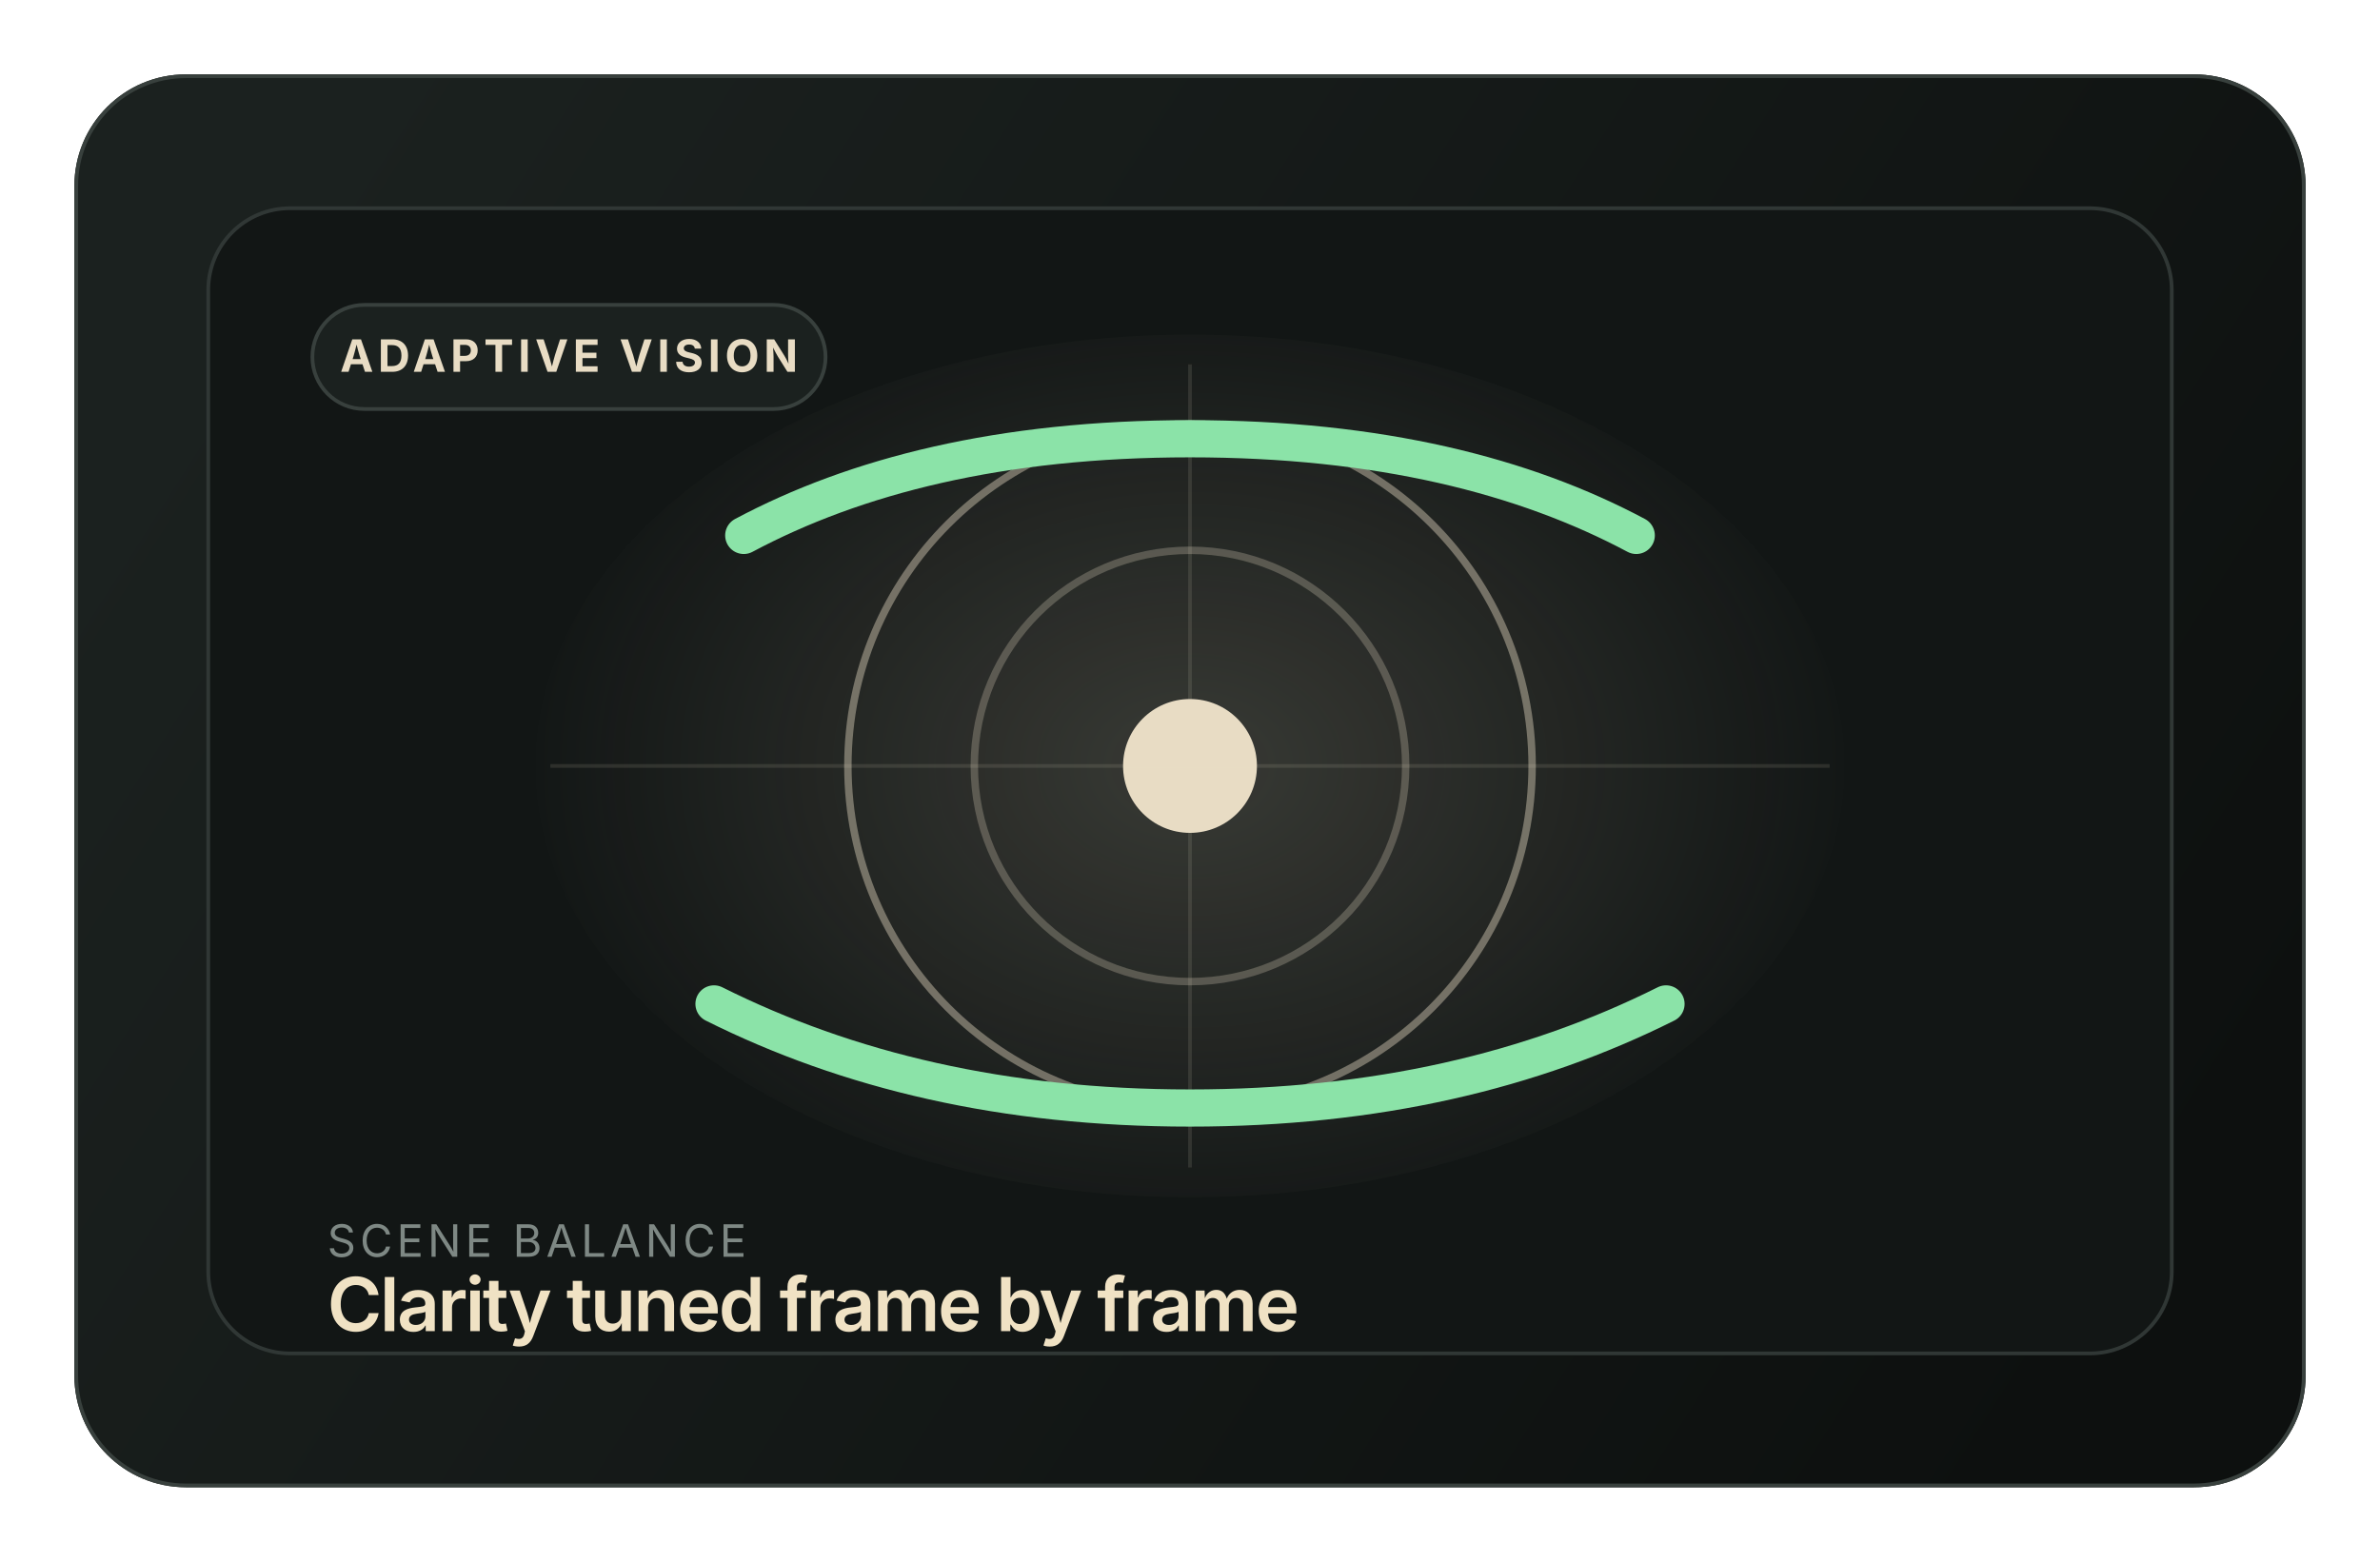
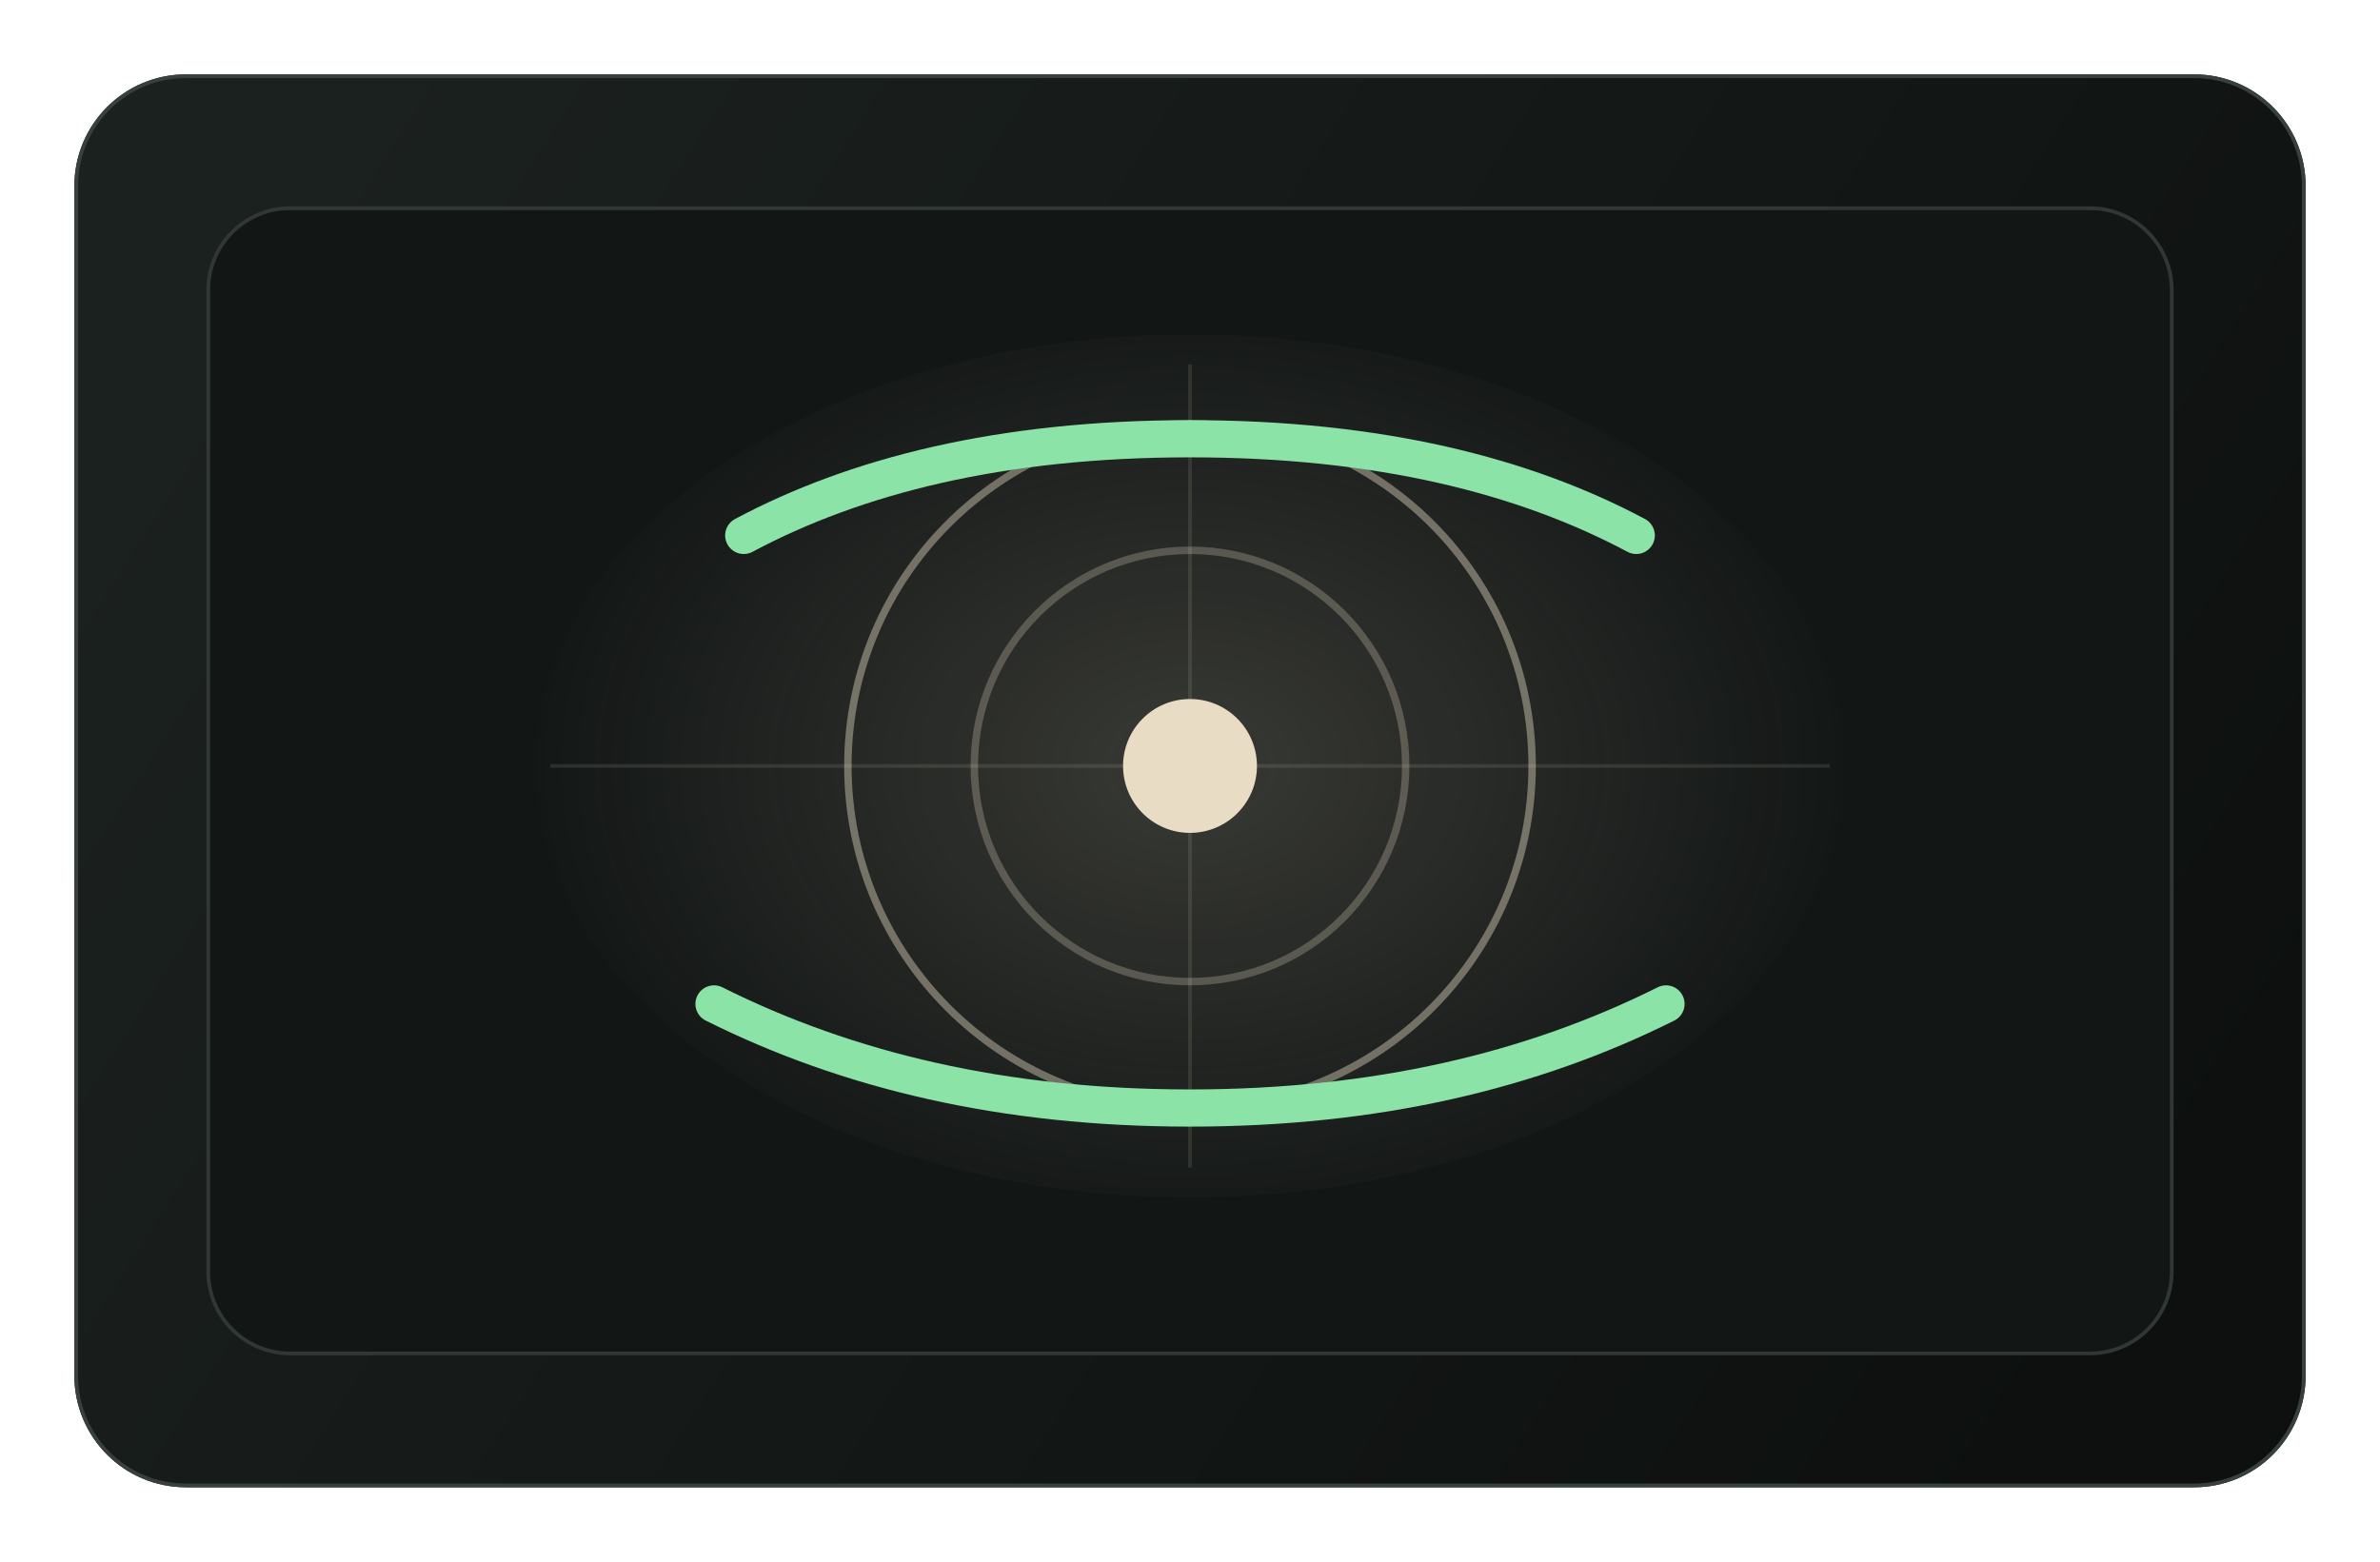
<svg xmlns="http://www.w3.org/2000/svg" width="640" height="420" viewBox="0 0 640 420" fill="none">
  <defs>
    <linearGradient id="bg" x1="76" y1="54" x2="564" y2="366" gradientUnits="userSpaceOnUse">
      <stop stop-color="#1B211F" />
      <stop offset="1" stop-color="#0D100F" />
    </linearGradient>
    <radialGradient id="glow" cx="0" cy="0" r="1" gradientUnits="userSpaceOnUse" gradientTransform="translate(320 206) rotate(90) scale(132 180)">
      <stop stop-color="#E8DCC4" stop-opacity="0.18" />
      <stop offset="1" stop-color="#E8DCC4" stop-opacity="0" />
    </radialGradient>
  </defs>
  <rect x="20" y="20" width="600" height="380" rx="30" fill="url(#bg)" />
  <rect x="20.5" y="20.5" width="599" height="379" rx="29.5" stroke="#38403D" />
  <rect x="56" y="56" width="528" height="308" rx="22" fill="#121615" stroke="#303735" />
  <ellipse cx="320" cy="206" rx="176" ry="116" fill="url(#glow)" />
  <circle cx="320" cy="206" r="92" stroke="#E8DCC4" stroke-opacity="0.42" stroke-width="2" />
  <circle cx="320" cy="206" r="58" stroke="#E8DCC4" stroke-opacity="0.26" stroke-width="2" />
  <circle cx="320" cy="206" r="18" fill="#E8DCC4" />
  <path d="M148 206H492" stroke="#E8DCC4" stroke-opacity="0.12" />
  <path d="M320 98V314" stroke="#E8DCC4" stroke-opacity="0.12" />
  <path d="M200 144C230 128 269 118 320 118C371 118 410 128 440 144" stroke="#8BE3A8" stroke-width="10" stroke-linecap="round" />
  <path d="M192 270C228 288 270 298 320 298C370 298 412 288 448 270" stroke="#8BE3A8" stroke-width="10" stroke-linecap="round" />
-   <rect x="84" y="82" width="138" height="28" rx="14" fill="#1B211F" stroke="#38403D" />
-   <text x="153" y="100" text-anchor="middle" fill="#E8DCC4" font-family="Hanken Grotesk, Inter, sans-serif" font-size="12" font-weight="700" letter-spacing="1.2">ADAPTIVE VISION</text>
-   <text x="88" y="338" fill="#7E8884" font-family="Inter, sans-serif" font-size="12" letter-spacing="1.1">SCENE BALANCE</text>
-   <text x="88" y="358" fill="#F0E2C4" font-family="Hanken Grotesk, Inter, sans-serif" font-size="20" font-weight="600" letter-spacing="-0.6">Clarity tuned frame by frame</text>
</svg>
